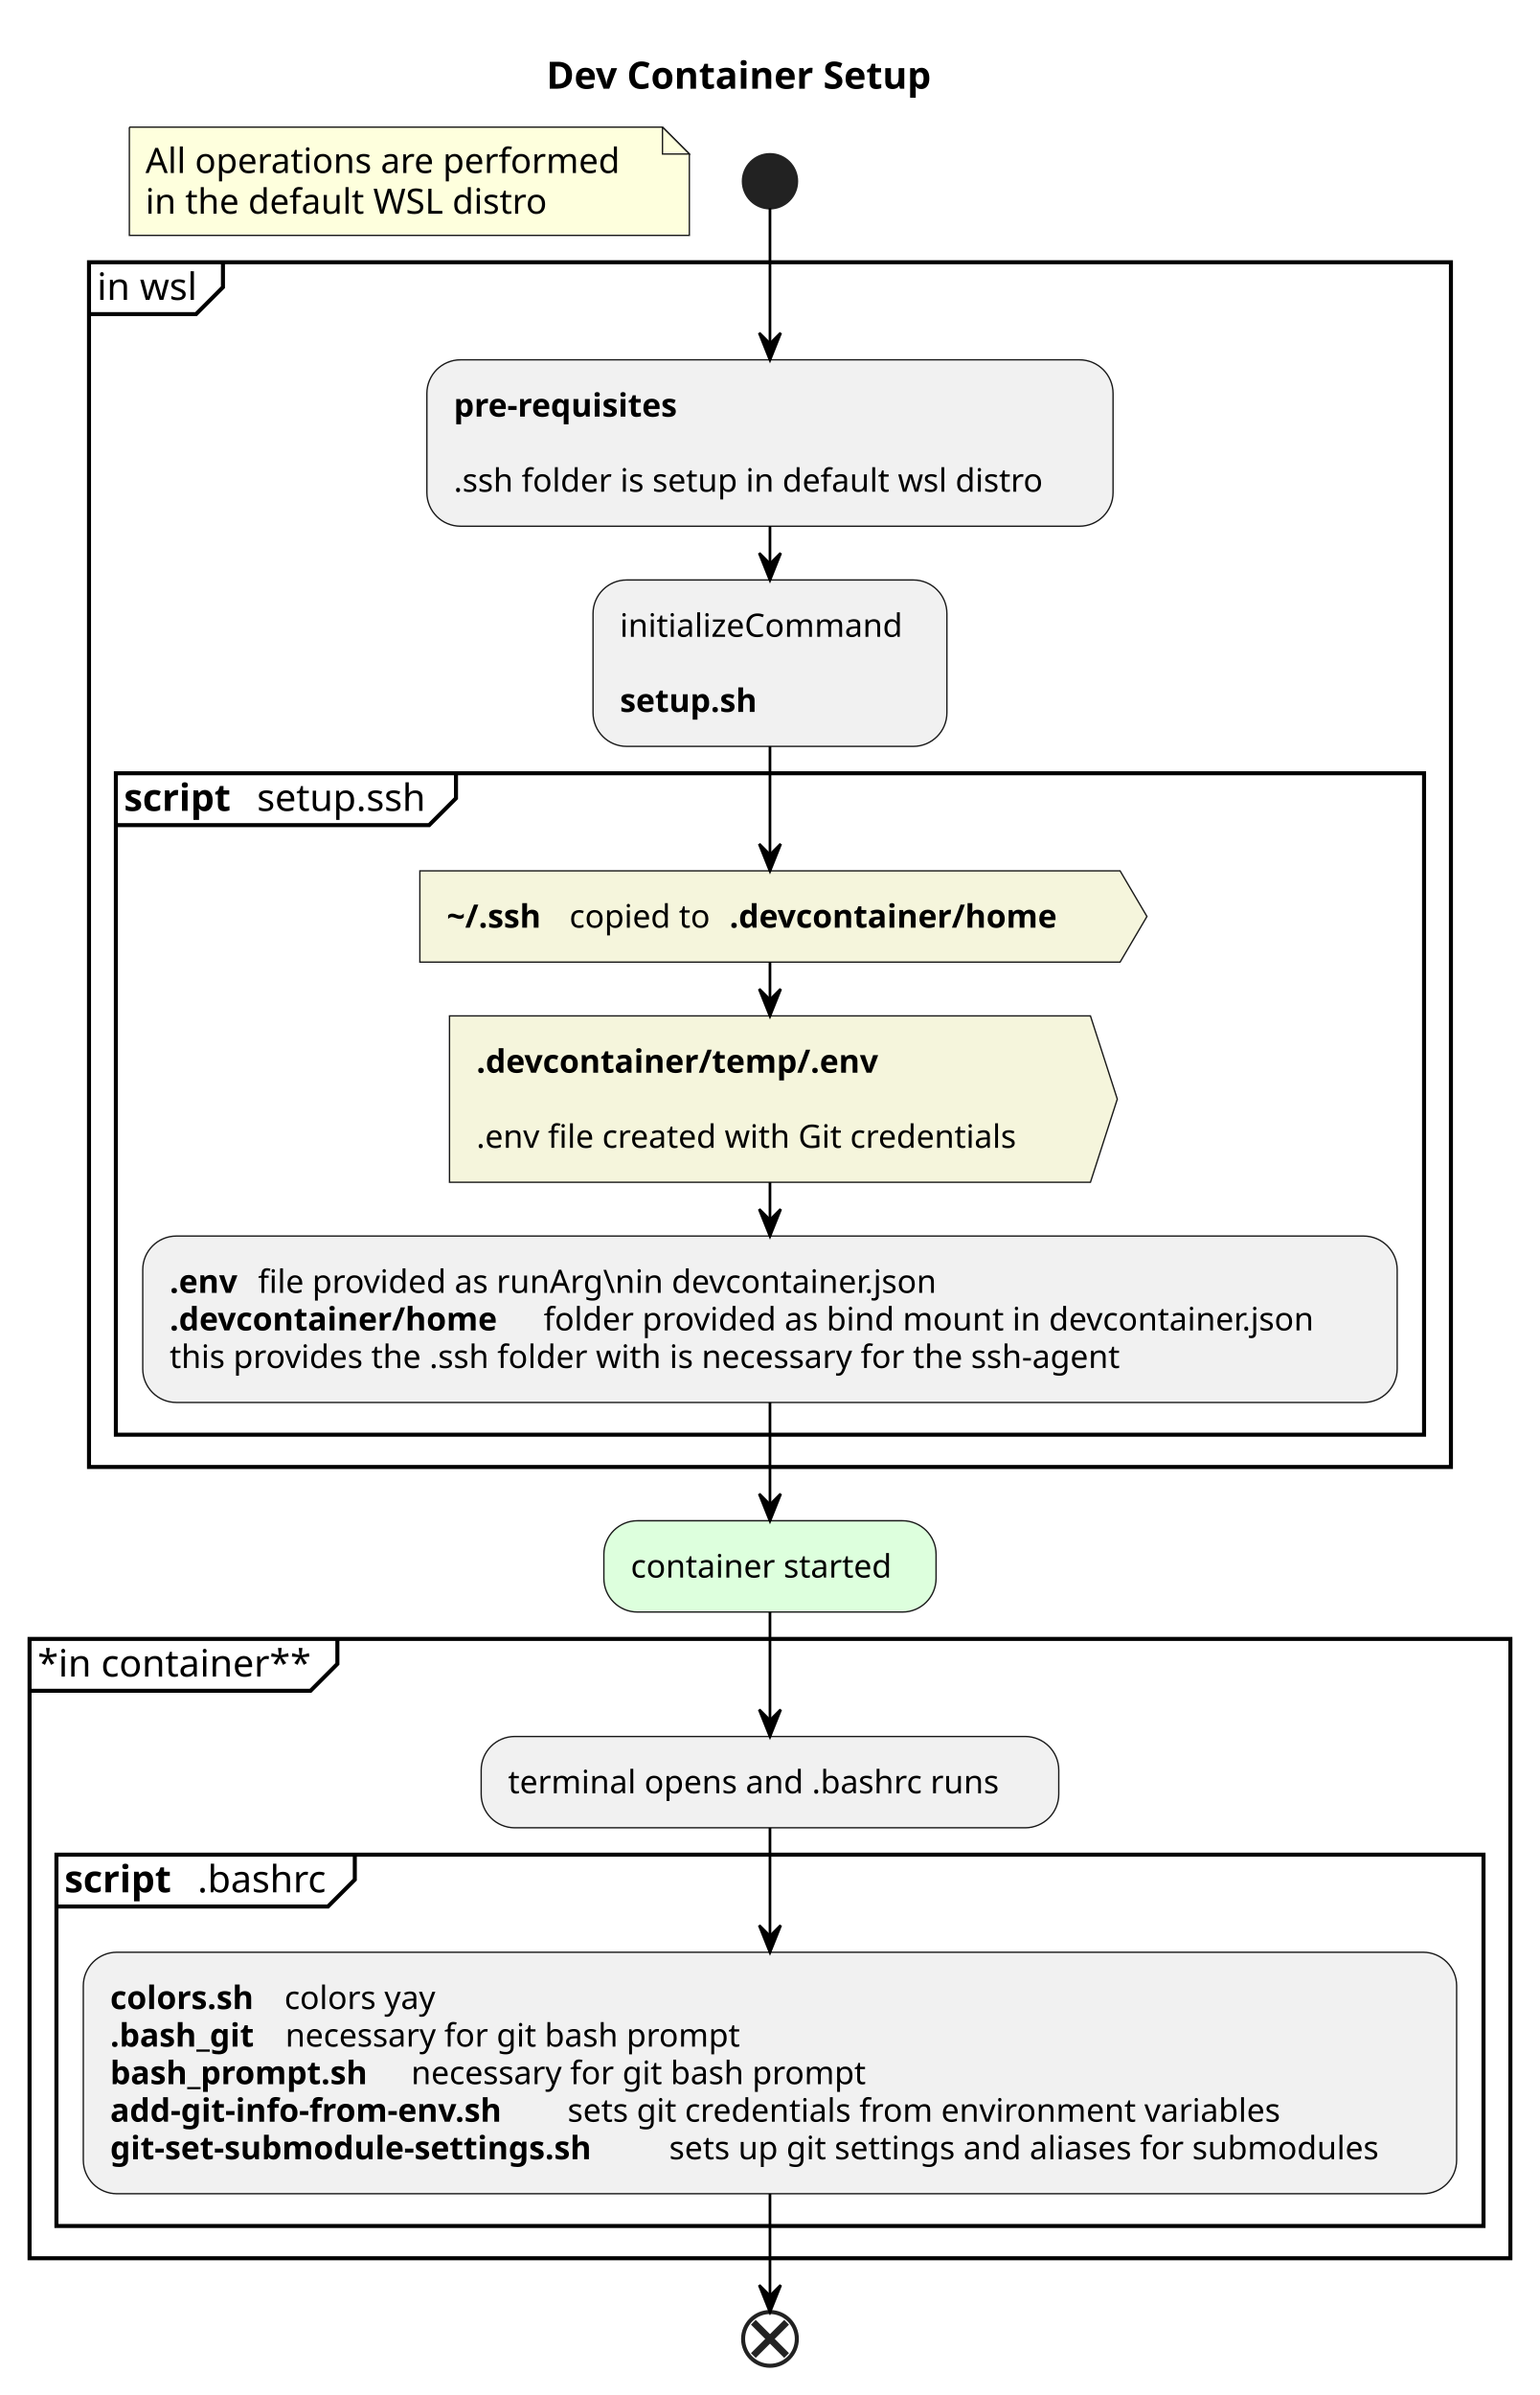
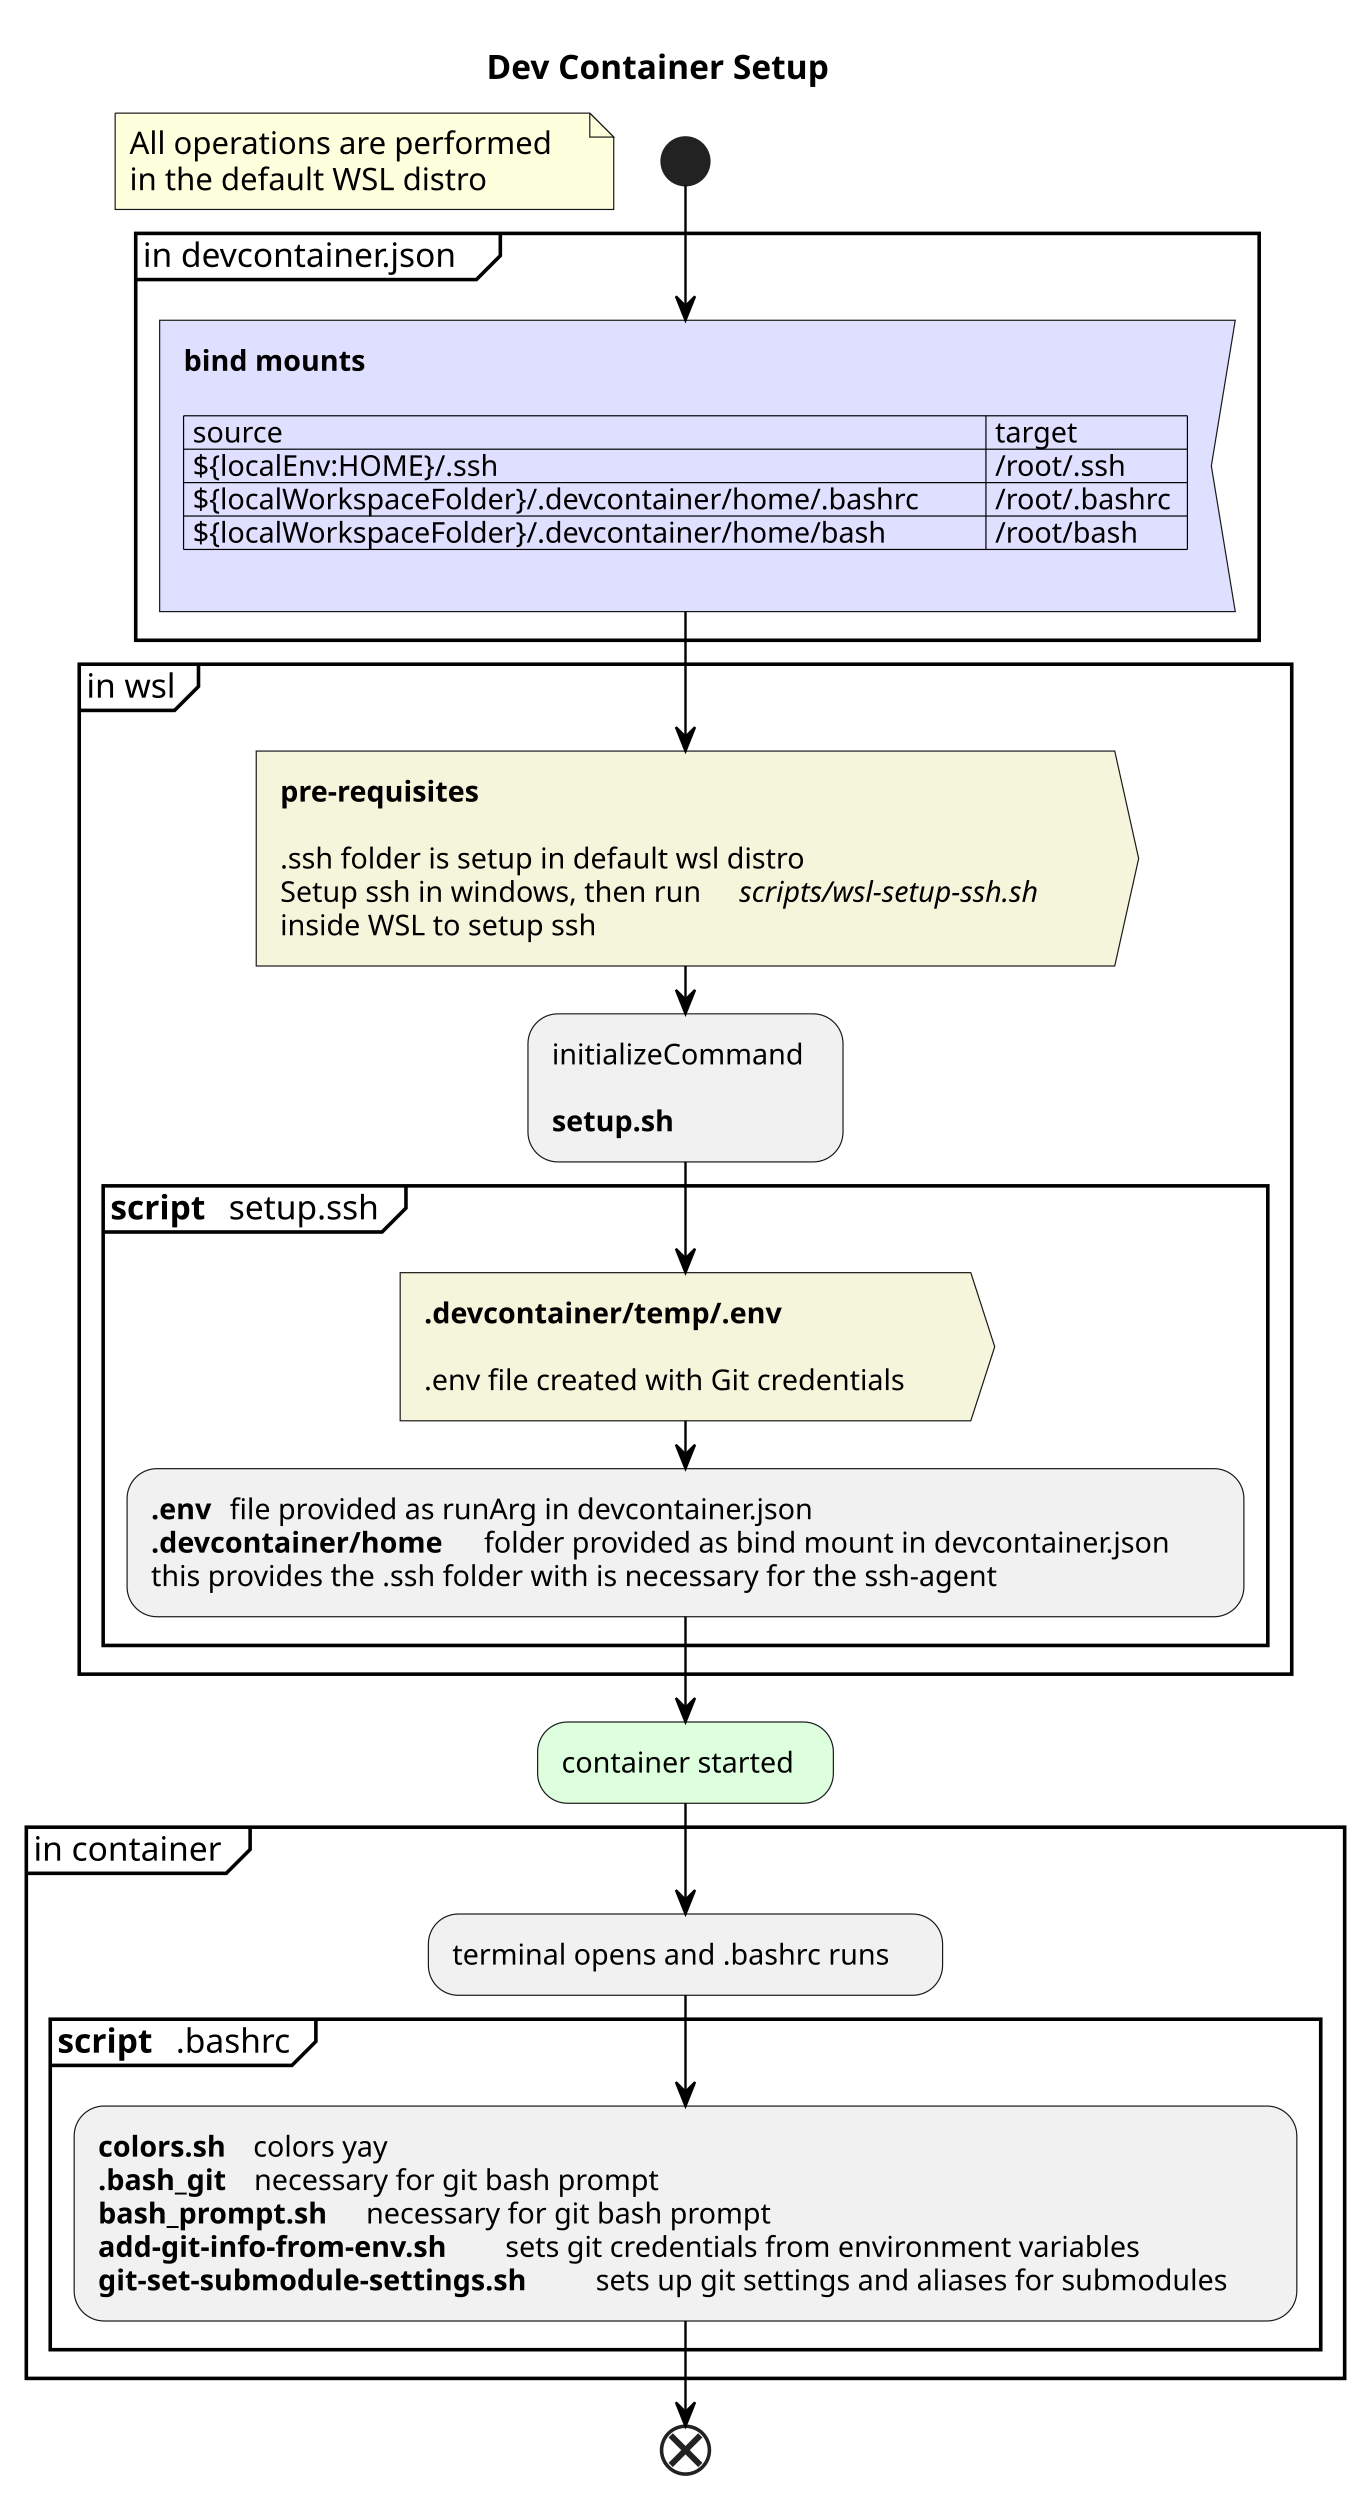
- <svg xmlns="http://www.w3.org/2000/svg" contentStyleType="text/css" height="891px" preserveAspectRatio="none" style="width:573px;height:891px;background:#FFFFFF;" version="1.1" viewBox="0 0 573 891" width="573px" zoomAndPan="magnify">
+ <svg xmlns="http://www.w3.org/2000/svg" contentStyleType="text/css" height="1045px" preserveAspectRatio="none" style="width:573px;height:1045px;background:#FFFFFF;" version="1.1" viewBox="0 0 573 1045" width="573px" zoomAndPan="magnify">
  <defs />
  <g>
    <text fill="#000000" font-family="sans-serif" font-size="14" font-weight="bold" lengthAdjust="spacing" textLength="163.413" x="203.328" y="32.995">Dev Container Setup</text>
    <path d="M48.139,47.297 L48.139,87.562 L256.534,87.562 L256.534,57.297 L246.534,47.297 L48.139,47.297 " fill="#FEFFDD" style="stroke:#181818;stroke-width:0.5;" />
    <path d="M246.534,47.297 L246.534,57.297 L256.534,57.297 L246.534,47.297 " fill="#FEFFDD" style="stroke:#181818;stroke-width:0.5;" />
    <text fill="#000000" font-family="sans-serif" font-size="13" lengthAdjust="spacing" textLength="187.395" x="54.139" y="64.364">All operations are performed</text>
    <text fill="#000000" font-family="sans-serif" font-size="13" lengthAdjust="spacing" textLength="160.837" x="54.139" y="79.497">in the default WSL distro</text>
    <ellipse cx="286.534" cy="67.43" fill="#222222" rx="10" ry="10" style="stroke:#222222;stroke-width:1.0;" />
-     <rect fill="none" height="448.188" style="stroke:#000000;stroke-width:1.5;" width="506.824" x="33.122" y="97.562" />
-     <path d="M82.969,97.562 L82.969,106.859 L72.969,116.859 L33.122,116.859 " fill="none" style="stroke:#000000;stroke-width:1.5;" />
-     <text fill="#000000" font-family="sans-serif" font-size="14" lengthAdjust="spacing" textLength="39.847" x="36.122" y="111.558">in wsl</text>
-     <rect fill="#F1F1F1" height="61.906" rx="12.5" ry="12.5" style="stroke:#181818;stroke-width:0.5;" width="255.353" x="158.857" y="133.859" />
-     <text fill="#000000" font-family="sans-serif" font-size="12" font-weight="bold" lengthAdjust="spacing" textLength="95.203" x="168.857" y="154.998">pre-requisites</text>
-     <text fill="#000000" font-family="sans-serif" font-size="12" lengthAdjust="spacing" textLength="3.814" x="168.857" y="168.967"> </text>
-     <text fill="#000000" font-family="sans-serif" font-size="12" lengthAdjust="spacing" textLength="235.353" x="168.857" y="182.935">.ssh folder is setup in default wsl distro</text>
-     <rect fill="#F1F1F1" height="61.906" rx="12.5" ry="12.5" style="stroke:#181818;stroke-width:0.5;" width="131.691" x="220.689" y="215.766" />
-     <text fill="#000000" font-family="sans-serif" font-size="12" lengthAdjust="spacing" textLength="111.691" x="230.689" y="236.904">initializeCommand</text>
-     <text fill="#000000" font-family="sans-serif" font-size="12" lengthAdjust="spacing" textLength="3.814" x="230.689" y="250.873"> </text>
-     <text fill="#000000" font-family="sans-serif" font-size="12" font-weight="bold" lengthAdjust="spacing" textLength="58.395" x="230.689" y="264.842">setup.sh</text>
-     <rect fill="none" height="246.078" style="stroke:#000000;stroke-width:1.5;" width="486.824" x="43.122" y="287.672" />
-     <path d="M169.689,287.672 L169.689,296.969 L159.689,306.969 L43.122,306.969 " fill="none" style="stroke:#000000;stroke-width:1.5;" />
-     <text fill="#000000" font-family="sans-serif" font-size="14" font-weight="bold" lengthAdjust="spacing" textLength="45.049" x="46.122" y="301.667">script</text>
-     <text fill="#000000" font-family="sans-serif" font-size="14" lengthAdjust="spacing" textLength="67.067" x="95.621" y="301.667">setup.ssh</text>
-     <polygon fill="#F5F5DC" points="156.247,323.969,416.821,323.969,426.821,340.953,416.821,357.938,156.247,357.938" style="stroke:#181818;stroke-width:0.5;" />
-     <text fill="#000000" font-family="sans-serif" font-size="12" font-weight="bold" lengthAdjust="spacing" textLength="41.824" x="166.247" y="345.107">~/.ssh</text>
-     <text fill="#000000" font-family="sans-serif" font-size="12" lengthAdjust="spacing" textLength="55.752" x="211.886" y="345.107">copied to</text>
-     <text fill="#000000" font-family="sans-serif" font-size="12" font-weight="bold" lengthAdjust="spacing" textLength="135.369" x="271.452" y="345.107">.devcontainer/home</text>
-     <polygon fill="#F5F5DC" points="167.274,377.938,405.794,377.938,415.794,408.891,405.794,439.844,167.274,439.844" style="stroke:#181818;stroke-width:0.5;" />
-     <text fill="#000000" font-family="sans-serif" font-size="12" font-weight="bold" lengthAdjust="spacing" textLength="166.353" x="177.274" y="399.076">.devcontainer/temp/.env</text>
-     <text fill="#000000" font-family="sans-serif" font-size="12" lengthAdjust="spacing" textLength="3.814" x="177.274" y="413.045"> </text>
-     <text fill="#000000" font-family="sans-serif" font-size="12" lengthAdjust="spacing" textLength="218.519" x="177.274" y="427.014">.env file created with Git credentials</text>
-     <rect fill="#F1F1F1" height="61.906" rx="12.5" ry="12.5" style="stroke:#181818;stroke-width:0.5;" width="466.824" x="53.122" y="459.844" />
-     <text fill="#000000" font-family="sans-serif" font-size="12" font-weight="bold" lengthAdjust="spacing" textLength="29.062" x="63.122" y="480.982">.env</text>
-     <text fill="#000000" font-family="sans-serif" font-size="12" lengthAdjust="spacing" textLength="270.885" x="95.999" y="480.982">file provided as runArg\nin devcontainer.json</text>
-     <text fill="#000000" font-family="sans-serif" font-size="12" font-weight="bold" lengthAdjust="spacing" textLength="135.369" x="63.122" y="494.951">.devcontainer/home</text>
-     <text fill="#000000" font-family="sans-serif" font-size="12" lengthAdjust="spacing" textLength="307.641" x="202.306" y="494.951">folder provided as bind mount in devcontainer.json</text>
-     <text fill="#000000" font-family="sans-serif" font-size="12" lengthAdjust="spacing" textLength="381.275" x="63.122" y="508.92">this provides the .ssh folder with is necessary for the ssh-agent</text>
-     <rect fill="#DDFFDD" height="33.969" rx="12.5" ry="12.5" style="stroke:#181818;stroke-width:0.5;" width="123.623" x="224.723" y="565.75" />
-     <text fill="#000000" font-family="sans-serif" font-size="12" lengthAdjust="spacing" textLength="103.623" x="234.723" y="586.889">container started</text>
-     <rect fill="none" height="230.406" style="stroke:#000000;stroke-width:1.5;" width="551.068" x="11" y="609.719" />
-     <path d="M125.549,609.719 L125.549,619.016 L115.549,629.016 L11,629.016 " fill="none" style="stroke:#000000;stroke-width:1.5;" />
-     <text fill="#000000" font-family="sans-serif" font-size="14" lengthAdjust="spacing" textLength="104.549" x="14" y="623.714">*in container**</text>
-     <rect fill="#F1F1F1" height="33.969" rx="12.5" ry="12.5" style="stroke:#181818;stroke-width:0.5;" width="214.941" x="179.064" y="646.016" />
-     <text fill="#000000" font-family="sans-serif" font-size="12" lengthAdjust="spacing" textLength="194.941" x="189.064" y="667.154">terminal opens and .bashrc runs</text>
-     <rect fill="none" height="138.141" style="stroke:#000000;stroke-width:1.5;" width="531.068" x="21" y="689.984" />
-     <path d="M132.035,689.984 L132.035,699.281 L122.035,709.281 L21,709.281 " fill="none" style="stroke:#000000;stroke-width:1.5;" />
-     <text fill="#000000" font-family="sans-serif" font-size="14" font-weight="bold" lengthAdjust="spacing" textLength="45.049" x="24" y="703.98">script</text>
-     <text fill="#000000" font-family="sans-serif" font-size="14" lengthAdjust="spacing" textLength="51.536" x="73.499" y="703.98">.bashrc</text>
-     <rect fill="#F1F1F1" height="89.844" rx="12.5" ry="12.5" style="stroke:#181818;stroke-width:0.5;" width="511.068" x="31" y="726.281" />
-     <text fill="#000000" font-family="sans-serif" font-size="12" font-weight="bold" lengthAdjust="spacing" textLength="61.02" x="41" y="747.42">colors.sh</text>
-     <text fill="#000000" font-family="sans-serif" font-size="12" lengthAdjust="spacing" textLength="61.172" x="105.834" y="747.42">colors yay</text>
-     <text fill="#000000" font-family="sans-serif" font-size="12" font-weight="bold" lengthAdjust="spacing" textLength="61.371" x="41" y="761.389">.bash_git</text>
-     <text fill="#000000" font-family="sans-serif" font-size="12" lengthAdjust="spacing" textLength="181.008" x="106.186" y="761.389">necessary for git bash prompt</text>
-     <text fill="#000000" font-family="sans-serif" font-size="12" font-weight="bold" lengthAdjust="spacing" textLength="108.199" x="41" y="775.357">bash_prompt.sh</text>
-     <text fill="#000000" font-family="sans-serif" font-size="12" lengthAdjust="spacing" textLength="181.008" x="153.014" y="775.357">necessary for git bash prompt</text>
-     <text fill="#000000" font-family="sans-serif" font-size="12" font-weight="bold" lengthAdjust="spacing" textLength="166.394" x="41" y="789.326">add-git-info-from-env.sh</text>
-     <text fill="#000000" font-family="sans-serif" font-size="12" lengthAdjust="spacing" textLength="285.357" x="211.209" y="789.326">sets git credentials from environment variables</text>
-     <text fill="#000000" font-family="sans-serif" font-size="12" font-weight="bold" lengthAdjust="spacing" textLength="204.193" x="41" y="803.295">git-set-submodule-settings.sh</text>
-     <text fill="#000000" font-family="sans-serif" font-size="12" lengthAdjust="spacing" textLength="283.06" x="249.008" y="803.295">sets up git settings and aliases for submodules</text>
-     <ellipse cx="286.534" cy="870.125" fill="none" rx="10" ry="10" style="stroke:#222222;stroke-width:1.5;" />
-     <line style="stroke:#222222;stroke-width:2.5;" x1="280.347" x2="292.721" y1="863.938" y2="876.312" />
-     <line style="stroke:#222222;stroke-width:2.5;" x1="292.721" x2="280.347" y1="863.938" y2="876.312" />
-     <line style="stroke:#000000;stroke-width:1.0;" x1="286.534" x2="286.534" y1="195.766" y2="215.766" />
-     <polygon fill="#000000" points="282.534,205.766,286.534,215.766,290.534,205.766,286.534,209.766" style="stroke:#000000;stroke-width:1.0;" />
-     <line style="stroke:#000000;stroke-width:1.0;" x1="286.534" x2="286.534" y1="357.938" y2="377.938" />
-     <polygon fill="#000000" points="282.534,367.938,286.534,377.938,290.534,367.938,286.534,371.938" style="stroke:#000000;stroke-width:1.0;" />
-     <line style="stroke:#000000;stroke-width:1.0;" x1="286.534" x2="286.534" y1="439.844" y2="459.844" />
-     <polygon fill="#000000" points="282.534,449.844,286.534,459.844,290.534,449.844,286.534,453.844" style="stroke:#000000;stroke-width:1.0;" />
-     <line style="stroke:#000000;stroke-width:1.0;" x1="286.534" x2="286.534" y1="277.672" y2="323.969" />
-     <polygon fill="#000000" points="282.534,313.969,286.534,323.969,290.534,313.969,286.534,317.969" style="stroke:#000000;stroke-width:1.0;" />
+     <rect fill="none" height="170.078" style="stroke:#000000;stroke-width:1.5;" width="469.607" x="56.73" y="97.562" />
+     <path d="M209.137,97.562 L209.137,106.859 L199.137,116.859 L56.73,116.859 " fill="none" style="stroke:#000000;stroke-width:1.5;" />
+     <text fill="#000000" font-family="sans-serif" font-size="14" lengthAdjust="spacing" textLength="142.406" x="59.73" y="111.558">in devcontainer.json</text>
+     <polygon fill="#DFDFFF" points="66.731,133.859,516.338,133.859,506.338,194.75,516.338,255.641,66.731,255.641" style="stroke:#181818;stroke-width:0.5;" />
+     <text fill="#000000" font-family="sans-serif" font-size="12" font-weight="bold" lengthAdjust="spacing" textLength="84.727" x="76.731" y="154.998">bind mounts</text>
+     <text fill="#000000" font-family="sans-serif" font-size="12" lengthAdjust="spacing" textLength="3.814" x="76.731" y="168.967"> </text>
+     <text fill="#000000" font-family="sans-serif" font-size="12" lengthAdjust="spacing" textLength="40.113" x="80.545" y="184.935">source</text>
+     <text fill="#000000" font-family="sans-serif" font-size="12" lengthAdjust="spacing" textLength="36.697" x="415.941" y="184.935">target</text>
+     <text fill="#000000" font-family="sans-serif" font-size="12" lengthAdjust="spacing" textLength="141.568" x="80.545" y="198.904">${localEnv:HOME}/.ssh</text>
+     <text fill="#000000" font-family="sans-serif" font-size="12" lengthAdjust="spacing" textLength="56.332" x="415.941" y="198.904">/root/.ssh</text>
+     <text fill="#000000" font-family="sans-serif" font-size="12" lengthAdjust="spacing" textLength="327.768" x="80.545" y="212.873">${localWorkspaceFolder}/.devcontainer/home/.bashrc</text>
+     <text fill="#000000" font-family="sans-serif" font-size="12" lengthAdjust="spacing" textLength="76.582" x="415.941" y="212.873">/root/.bashrc</text>
+     <text fill="#000000" font-family="sans-serif" font-size="12" lengthAdjust="spacing" textLength="312.422" x="80.545" y="226.842">${localWorkspaceFolder}/.devcontainer/home/bash</text>
+     <text fill="#000000" font-family="sans-serif" font-size="12" lengthAdjust="spacing" textLength="61.236" x="415.941" y="226.842">/root/bash</text>
+     <line style="stroke:#000000;stroke-width:0.5;" x1="76.731" x2="496.338" y1="173.797" y2="173.797" />
+     <line style="stroke:#000000;stroke-width:0.5;" x1="76.731" x2="496.338" y1="187.766" y2="187.766" />
+     <line style="stroke:#000000;stroke-width:0.5;" x1="76.731" x2="496.338" y1="201.734" y2="201.734" />
+     <line style="stroke:#000000;stroke-width:0.5;" x1="76.731" x2="496.338" y1="215.703" y2="215.703" />
+     <line style="stroke:#000000;stroke-width:0.5;" x1="76.731" x2="496.338" y1="229.672" y2="229.672" />
+     <line style="stroke:#000000;stroke-width:0.5;" x1="76.731" x2="76.731" y1="173.797" y2="229.672" />
+     <line style="stroke:#000000;stroke-width:0.5;" x1="412.127" x2="412.127" y1="173.797" y2="229.672" />
+     <line style="stroke:#000000;stroke-width:0.5;" x1="496.338" x2="496.338" y1="173.797" y2="229.672" />
+     <text fill="#000000" font-family="sans-serif" font-size="12" lengthAdjust="spacing" textLength="3.814" x="76.731" y="242.81"> </text>
+     <rect fill="none" height="422.156" style="stroke:#000000;stroke-width:1.5;" width="506.824" x="33.122" y="277.641" />
+     <path d="M82.969,277.641 L82.969,286.938 L72.969,296.938 L33.122,296.938 " fill="none" style="stroke:#000000;stroke-width:1.5;" />
+     <text fill="#000000" font-family="sans-serif" font-size="14" lengthAdjust="spacing" textLength="39.847" x="36.122" y="291.636">in wsl</text>
+     <polygon fill="#F5F5DC" points="107.107,313.938,465.961,313.938,475.961,358.859,465.961,403.781,107.107,403.781" style="stroke:#181818;stroke-width:0.5;" />
+     <text fill="#000000" font-family="sans-serif" font-size="12" font-weight="bold" lengthAdjust="spacing" textLength="95.203" x="117.107" y="335.076">pre-requisites</text>
+     <text fill="#000000" font-family="sans-serif" font-size="12" lengthAdjust="spacing" textLength="3.814" x="117.107" y="349.045"> </text>
+     <text fill="#000000" font-family="sans-serif" font-size="12" lengthAdjust="spacing" textLength="235.353" x="117.107" y="363.014">.ssh folder is setup in default wsl distro</text>
+     <text fill="#000000" font-family="sans-serif" font-size="12" lengthAdjust="spacing" textLength="188.086" x="117.107" y="376.982">Setup ssh in windows, then run</text>
+     <text fill="#000000" font-family="sans-serif" font-size="12" font-style="italic" lengthAdjust="spacing" textLength="143.139" x="309.008" y="376.982">scripts/wsl-setup-ssh.sh</text>
+     <text fill="#000000" font-family="sans-serif" font-size="12" lengthAdjust="spacing" textLength="3.814" x="452.147" y="376.982"> </text>
+     <text fill="#000000" font-family="sans-serif" font-size="12" lengthAdjust="spacing" textLength="142.67" x="117.107" y="390.951">inside WSL to setup ssh</text>
+     <rect fill="#F1F1F1" height="61.906" rx="12.5" ry="12.5" style="stroke:#181818;stroke-width:0.5;" width="131.691" x="220.689" y="423.781" />
+     <text fill="#000000" font-family="sans-serif" font-size="12" lengthAdjust="spacing" textLength="111.691" x="230.689" y="444.92">initializeCommand</text>
+     <text fill="#000000" font-family="sans-serif" font-size="12" lengthAdjust="spacing" textLength="3.814" x="230.689" y="458.889"> </text>
+     <text fill="#000000" font-family="sans-serif" font-size="12" font-weight="bold" lengthAdjust="spacing" textLength="58.395" x="230.689" y="472.857">setup.sh</text>
+     <rect fill="none" height="192.109" style="stroke:#000000;stroke-width:1.5;" width="486.824" x="43.122" y="495.688" />
+     <path d="M169.689,495.688 L169.689,504.984 L159.689,514.984 L43.122,514.984 " fill="none" style="stroke:#000000;stroke-width:1.5;" />
+     <text fill="#000000" font-family="sans-serif" font-size="14" font-weight="bold" lengthAdjust="spacing" textLength="45.049" x="46.122" y="509.683">script</text>
+     <text fill="#000000" font-family="sans-serif" font-size="14" lengthAdjust="spacing" textLength="67.067" x="95.621" y="509.683">setup.ssh</text>
+     <polygon fill="#F5F5DC" points="167.274,531.984,405.794,531.984,415.794,562.938,405.794,593.891,167.274,593.891" style="stroke:#181818;stroke-width:0.5;" />
+     <text fill="#000000" font-family="sans-serif" font-size="12" font-weight="bold" lengthAdjust="spacing" textLength="166.353" x="177.274" y="553.123">.devcontainer/temp/.env</text>
+     <text fill="#000000" font-family="sans-serif" font-size="12" lengthAdjust="spacing" textLength="3.814" x="177.274" y="567.092"> </text>
+     <text fill="#000000" font-family="sans-serif" font-size="12" lengthAdjust="spacing" textLength="218.519" x="177.274" y="581.061">.env file created with Git credentials</text>
+     <rect fill="#F1F1F1" height="61.906" rx="12.5" ry="12.5" style="stroke:#181818;stroke-width:0.5;" width="466.824" x="53.122" y="613.891" />
+     <text fill="#000000" font-family="sans-serif" font-size="12" font-weight="bold" lengthAdjust="spacing" textLength="29.062" x="63.122" y="635.029">.env</text>
+     <text fill="#000000" font-family="sans-serif" font-size="12" lengthAdjust="spacing" textLength="263.051" x="95.999" y="635.029">file provided as runArg in devcontainer.json</text>
+     <text fill="#000000" font-family="sans-serif" font-size="12" font-weight="bold" lengthAdjust="spacing" textLength="135.369" x="63.122" y="648.998">.devcontainer/home</text>
+     <text fill="#000000" font-family="sans-serif" font-size="12" lengthAdjust="spacing" textLength="307.641" x="202.306" y="648.998">folder provided as bind mount in devcontainer.json</text>
+     <text fill="#000000" font-family="sans-serif" font-size="12" lengthAdjust="spacing" textLength="381.275" x="63.122" y="662.967">this provides the .ssh folder with is necessary for the ssh-agent</text>
+     <rect fill="#DDFFDD" height="33.969" rx="12.5" ry="12.5" style="stroke:#181818;stroke-width:0.5;" width="123.623" x="224.723" y="719.797" />
+     <text fill="#000000" font-family="sans-serif" font-size="12" lengthAdjust="spacing" textLength="103.623" x="234.723" y="740.936">container started</text>
+     <rect fill="none" height="230.406" style="stroke:#000000;stroke-width:1.5;" width="551.068" x="11" y="763.766" />
+     <path d="M104.549,763.766 L104.549,773.062 L94.549,783.062 L11,783.062 " fill="none" style="stroke:#000000;stroke-width:1.5;" />
+     <text fill="#000000" font-family="sans-serif" font-size="14" lengthAdjust="spacing" textLength="83.549" x="14" y="777.761">in container</text>
+     <rect fill="#F1F1F1" height="33.969" rx="12.5" ry="12.5" style="stroke:#181818;stroke-width:0.5;" width="214.941" x="179.064" y="800.062" />
+     <text fill="#000000" font-family="sans-serif" font-size="12" lengthAdjust="spacing" textLength="194.941" x="189.064" y="821.201">terminal opens and .bashrc runs</text>
+     <rect fill="none" height="138.141" style="stroke:#000000;stroke-width:1.5;" width="531.068" x="21" y="844.031" />
+     <path d="M132.035,844.031 L132.035,853.328 L122.035,863.328 L21,863.328 " fill="none" style="stroke:#000000;stroke-width:1.5;" />
+     <text fill="#000000" font-family="sans-serif" font-size="14" font-weight="bold" lengthAdjust="spacing" textLength="45.049" x="24" y="858.026">script</text>
+     <text fill="#000000" font-family="sans-serif" font-size="14" lengthAdjust="spacing" textLength="51.536" x="73.499" y="858.026">.bashrc</text>
+     <rect fill="#F1F1F1" height="89.844" rx="12.5" ry="12.5" style="stroke:#181818;stroke-width:0.5;" width="511.068" x="31" y="880.328" />
+     <text fill="#000000" font-family="sans-serif" font-size="12" font-weight="bold" lengthAdjust="spacing" textLength="61.02" x="41" y="901.467">colors.sh</text>
+     <text fill="#000000" font-family="sans-serif" font-size="12" lengthAdjust="spacing" textLength="61.172" x="105.834" y="901.467">colors yay</text>
+     <text fill="#000000" font-family="sans-serif" font-size="12" font-weight="bold" lengthAdjust="spacing" textLength="61.371" x="41" y="915.436">.bash_git</text>
+     <text fill="#000000" font-family="sans-serif" font-size="12" lengthAdjust="spacing" textLength="181.008" x="106.186" y="915.436">necessary for git bash prompt</text>
+     <text fill="#000000" font-family="sans-serif" font-size="12" font-weight="bold" lengthAdjust="spacing" textLength="108.199" x="41" y="929.404">bash_prompt.sh</text>
+     <text fill="#000000" font-family="sans-serif" font-size="12" lengthAdjust="spacing" textLength="181.008" x="153.014" y="929.404">necessary for git bash prompt</text>
+     <text fill="#000000" font-family="sans-serif" font-size="12" font-weight="bold" lengthAdjust="spacing" textLength="166.394" x="41" y="943.373">add-git-info-from-env.sh</text>
+     <text fill="#000000" font-family="sans-serif" font-size="12" lengthAdjust="spacing" textLength="285.357" x="211.209" y="943.373">sets git credentials from environment variables</text>
+     <text fill="#000000" font-family="sans-serif" font-size="12" font-weight="bold" lengthAdjust="spacing" textLength="204.193" x="41" y="957.342">git-set-submodule-settings.sh</text>
+     <text fill="#000000" font-family="sans-serif" font-size="12" lengthAdjust="spacing" textLength="283.06" x="249.008" y="957.342">sets up git settings and aliases for submodules</text>
+     <ellipse cx="286.534" cy="1024.172" fill="none" rx="10" ry="10" style="stroke:#222222;stroke-width:1.5;" />
+     <line style="stroke:#222222;stroke-width:2.5;" x1="280.347" x2="292.721" y1="1017.985" y2="1030.359" />
+     <line style="stroke:#222222;stroke-width:2.5;" x1="292.721" x2="280.347" y1="1017.985" y2="1030.359" />
    <line style="stroke:#000000;stroke-width:1.0;" x1="286.534" x2="286.534" y1="77.43" y2="133.859" />
    <polygon fill="#000000" points="282.534,123.859,286.534,133.859,290.534,123.859,286.534,127.859" style="stroke:#000000;stroke-width:1.0;" />
-     <line style="stroke:#000000;stroke-width:1.0;" x1="286.534" x2="286.534" y1="521.75" y2="565.75" />
-     <polygon fill="#000000" points="282.534,555.75,286.534,565.75,290.534,555.75,286.534,559.75" style="stroke:#000000;stroke-width:1.0;" />
-     <line style="stroke:#000000;stroke-width:1.0;" x1="286.534" x2="286.534" y1="679.984" y2="726.281" />
-     <polygon fill="#000000" points="282.534,716.281,286.534,726.281,290.534,716.281,286.534,720.281" style="stroke:#000000;stroke-width:1.0;" />
-     <line style="stroke:#000000;stroke-width:1.0;" x1="286.534" x2="286.534" y1="599.719" y2="646.016" />
-     <polygon fill="#000000" points="282.534,636.016,286.534,646.016,290.534,636.016,286.534,640.016" style="stroke:#000000;stroke-width:1.0;" />
-     <line style="stroke:#000000;stroke-width:1.0;" x1="286.534" x2="286.534" y1="816.125" y2="860.125" />
-     <polygon fill="#000000" points="282.534,850.125,286.534,860.125,290.534,850.125,286.534,854.125" style="stroke:#000000;stroke-width:1.0;" />
+     <line style="stroke:#000000;stroke-width:1.0;" x1="286.534" x2="286.534" y1="403.781" y2="423.781" />
+     <polygon fill="#000000" points="282.534,413.781,286.534,423.781,290.534,413.781,286.534,417.781" style="stroke:#000000;stroke-width:1.0;" />
+     <line style="stroke:#000000;stroke-width:1.0;" x1="286.534" x2="286.534" y1="593.891" y2="613.891" />
+     <polygon fill="#000000" points="282.534,603.891,286.534,613.891,290.534,603.891,286.534,607.891" style="stroke:#000000;stroke-width:1.0;" />
+     <line style="stroke:#000000;stroke-width:1.0;" x1="286.534" x2="286.534" y1="485.688" y2="531.984" />
+     <polygon fill="#000000" points="282.534,521.984,286.534,531.984,290.534,521.984,286.534,525.984" style="stroke:#000000;stroke-width:1.0;" />
+     <line style="stroke:#000000;stroke-width:1.0;" x1="286.534" x2="286.534" y1="255.641" y2="313.938" />
+     <polygon fill="#000000" points="282.534,303.938,286.534,313.938,290.534,303.938,286.534,307.938" style="stroke:#000000;stroke-width:1.0;" />
+     <line style="stroke:#000000;stroke-width:1.0;" x1="286.534" x2="286.534" y1="675.797" y2="719.797" />
+     <polygon fill="#000000" points="282.534,709.797,286.534,719.797,290.534,709.797,286.534,713.797" style="stroke:#000000;stroke-width:1.0;" />
+     <line style="stroke:#000000;stroke-width:1.0;" x1="286.534" x2="286.534" y1="834.031" y2="880.328" />
+     <polygon fill="#000000" points="282.534,870.328,286.534,880.328,290.534,870.328,286.534,874.328" style="stroke:#000000;stroke-width:1.0;" />
+     <line style="stroke:#000000;stroke-width:1.0;" x1="286.534" x2="286.534" y1="753.766" y2="800.062" />
+     <polygon fill="#000000" points="282.534,790.062,286.534,800.062,290.534,790.062,286.534,794.062" style="stroke:#000000;stroke-width:1.0;" />
+     <line style="stroke:#000000;stroke-width:1.0;" x1="286.534" x2="286.534" y1="970.172" y2="1014.172" />
+     <polygon fill="#000000" points="282.534,1004.172,286.534,1014.172,290.534,1004.172,286.534,1008.172" style="stroke:#000000;stroke-width:1.0;" />
  </g>
</svg>
